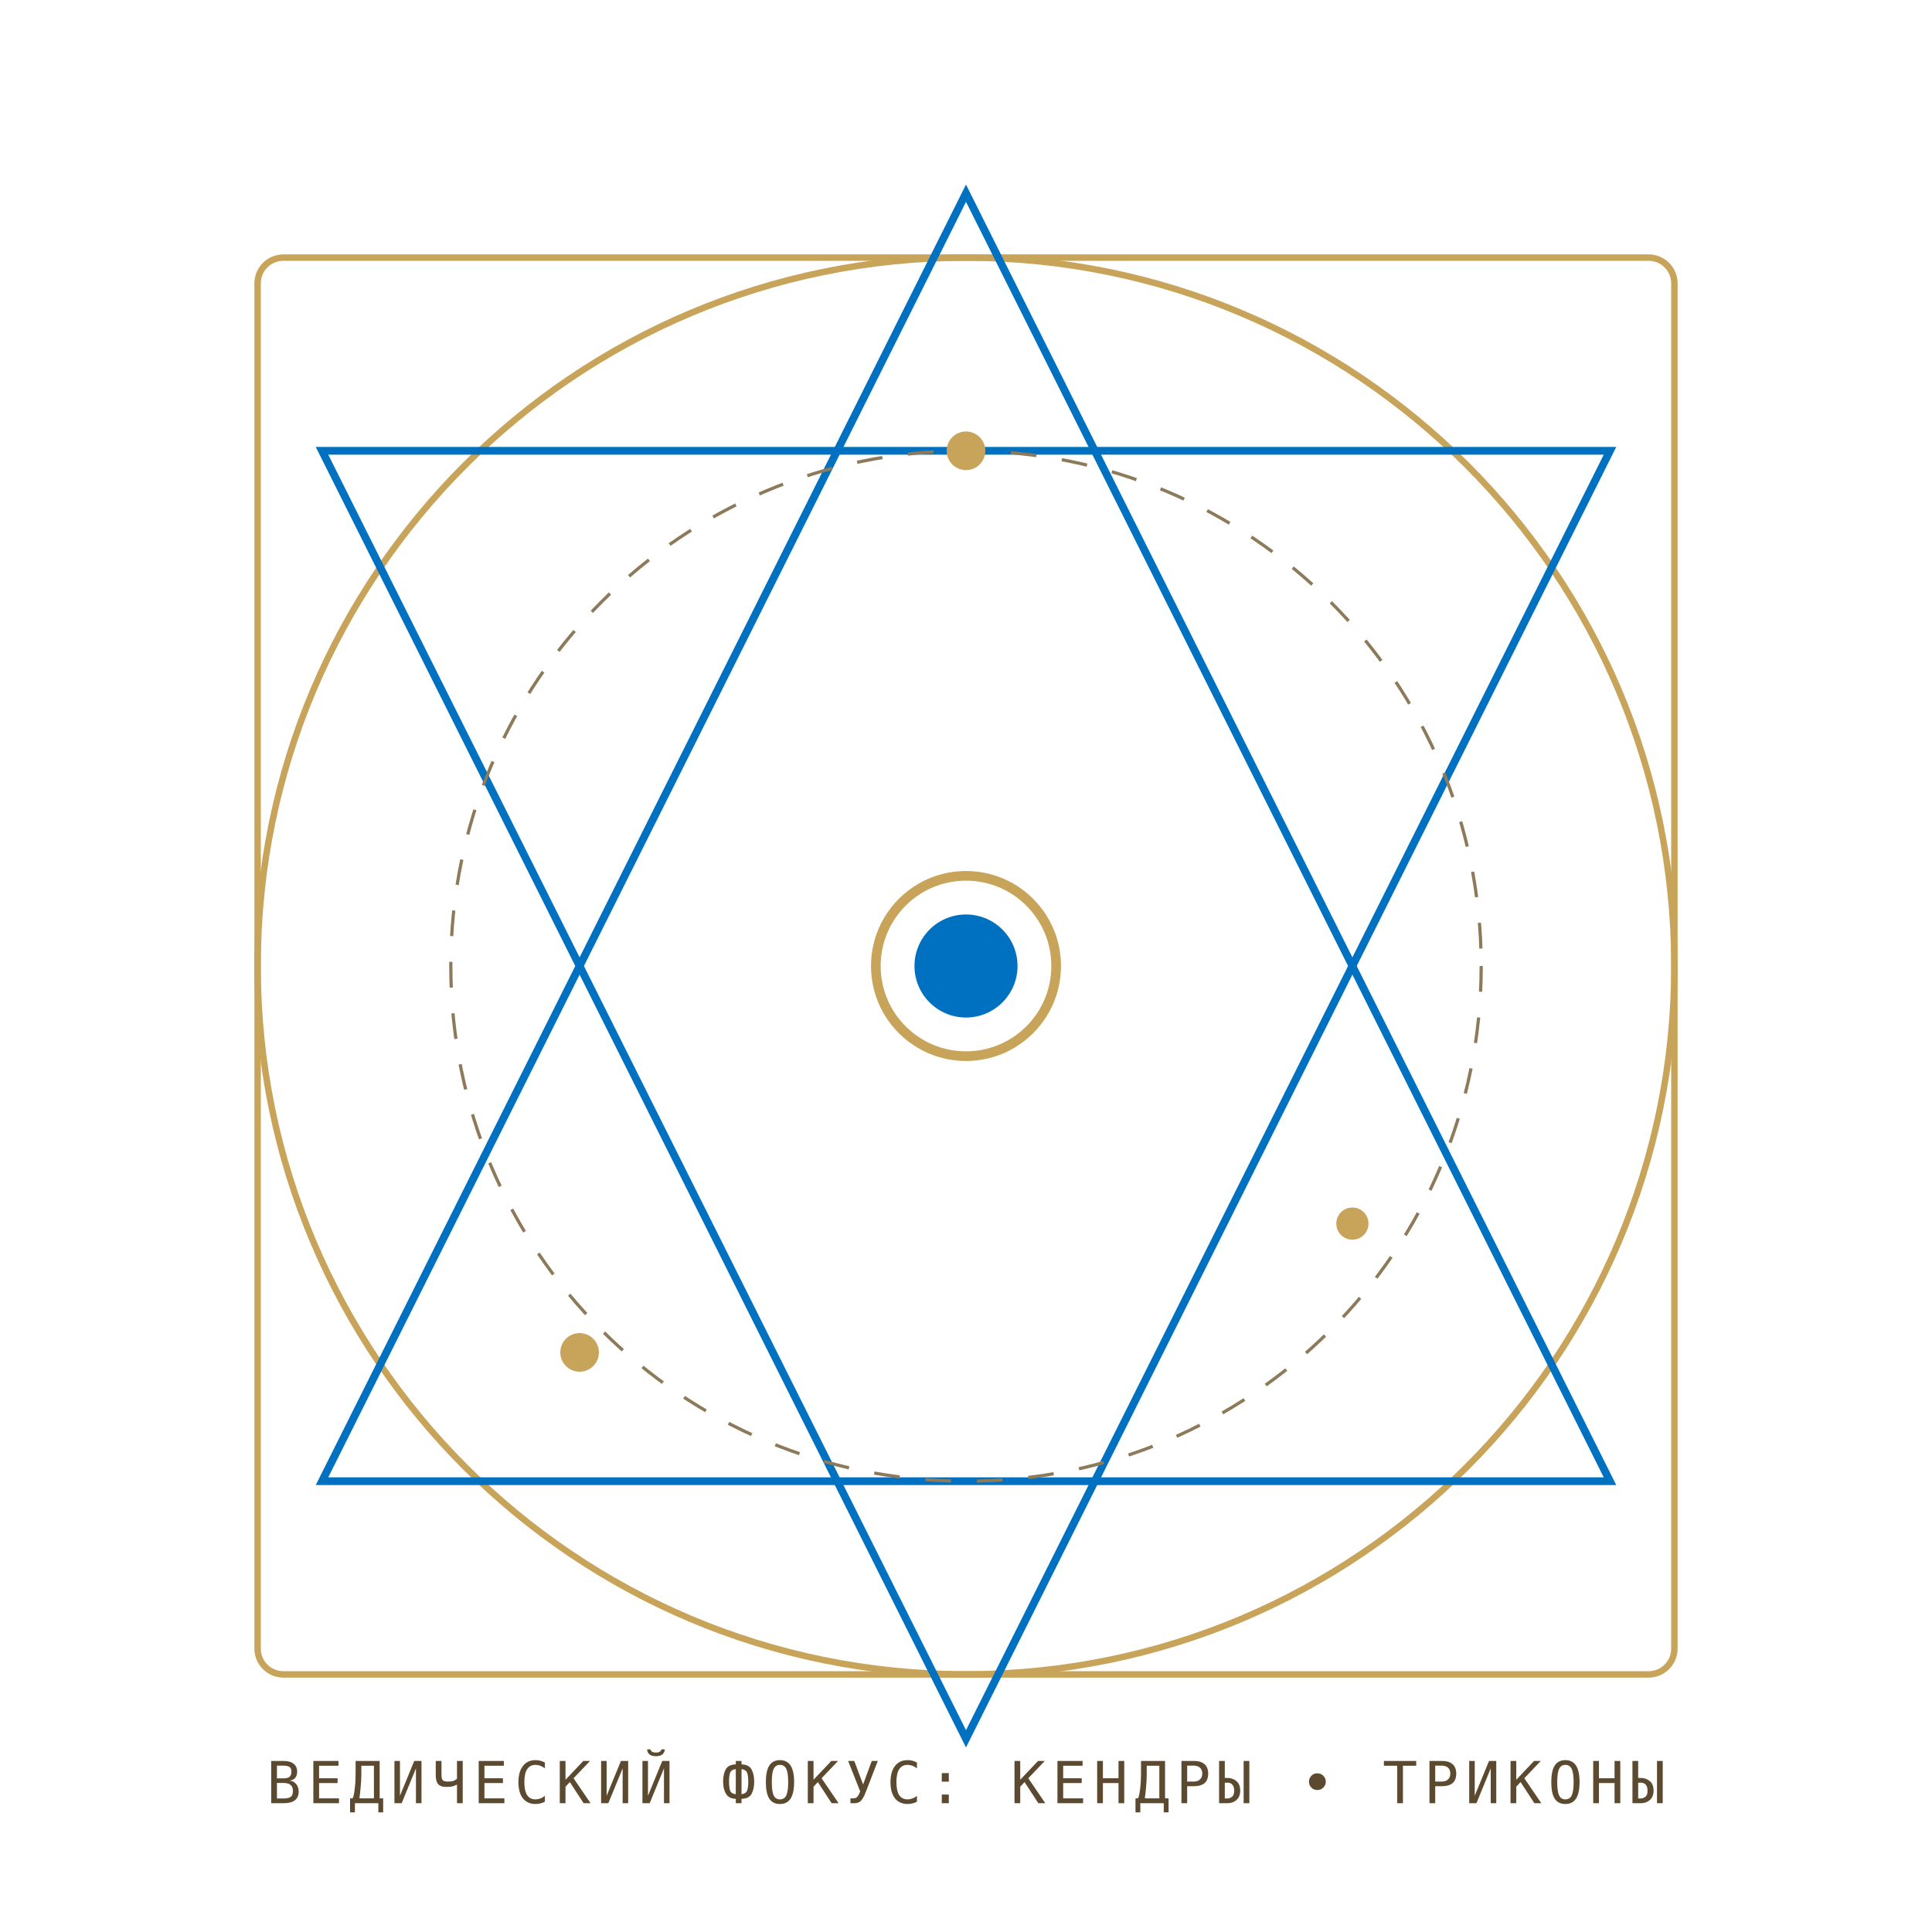
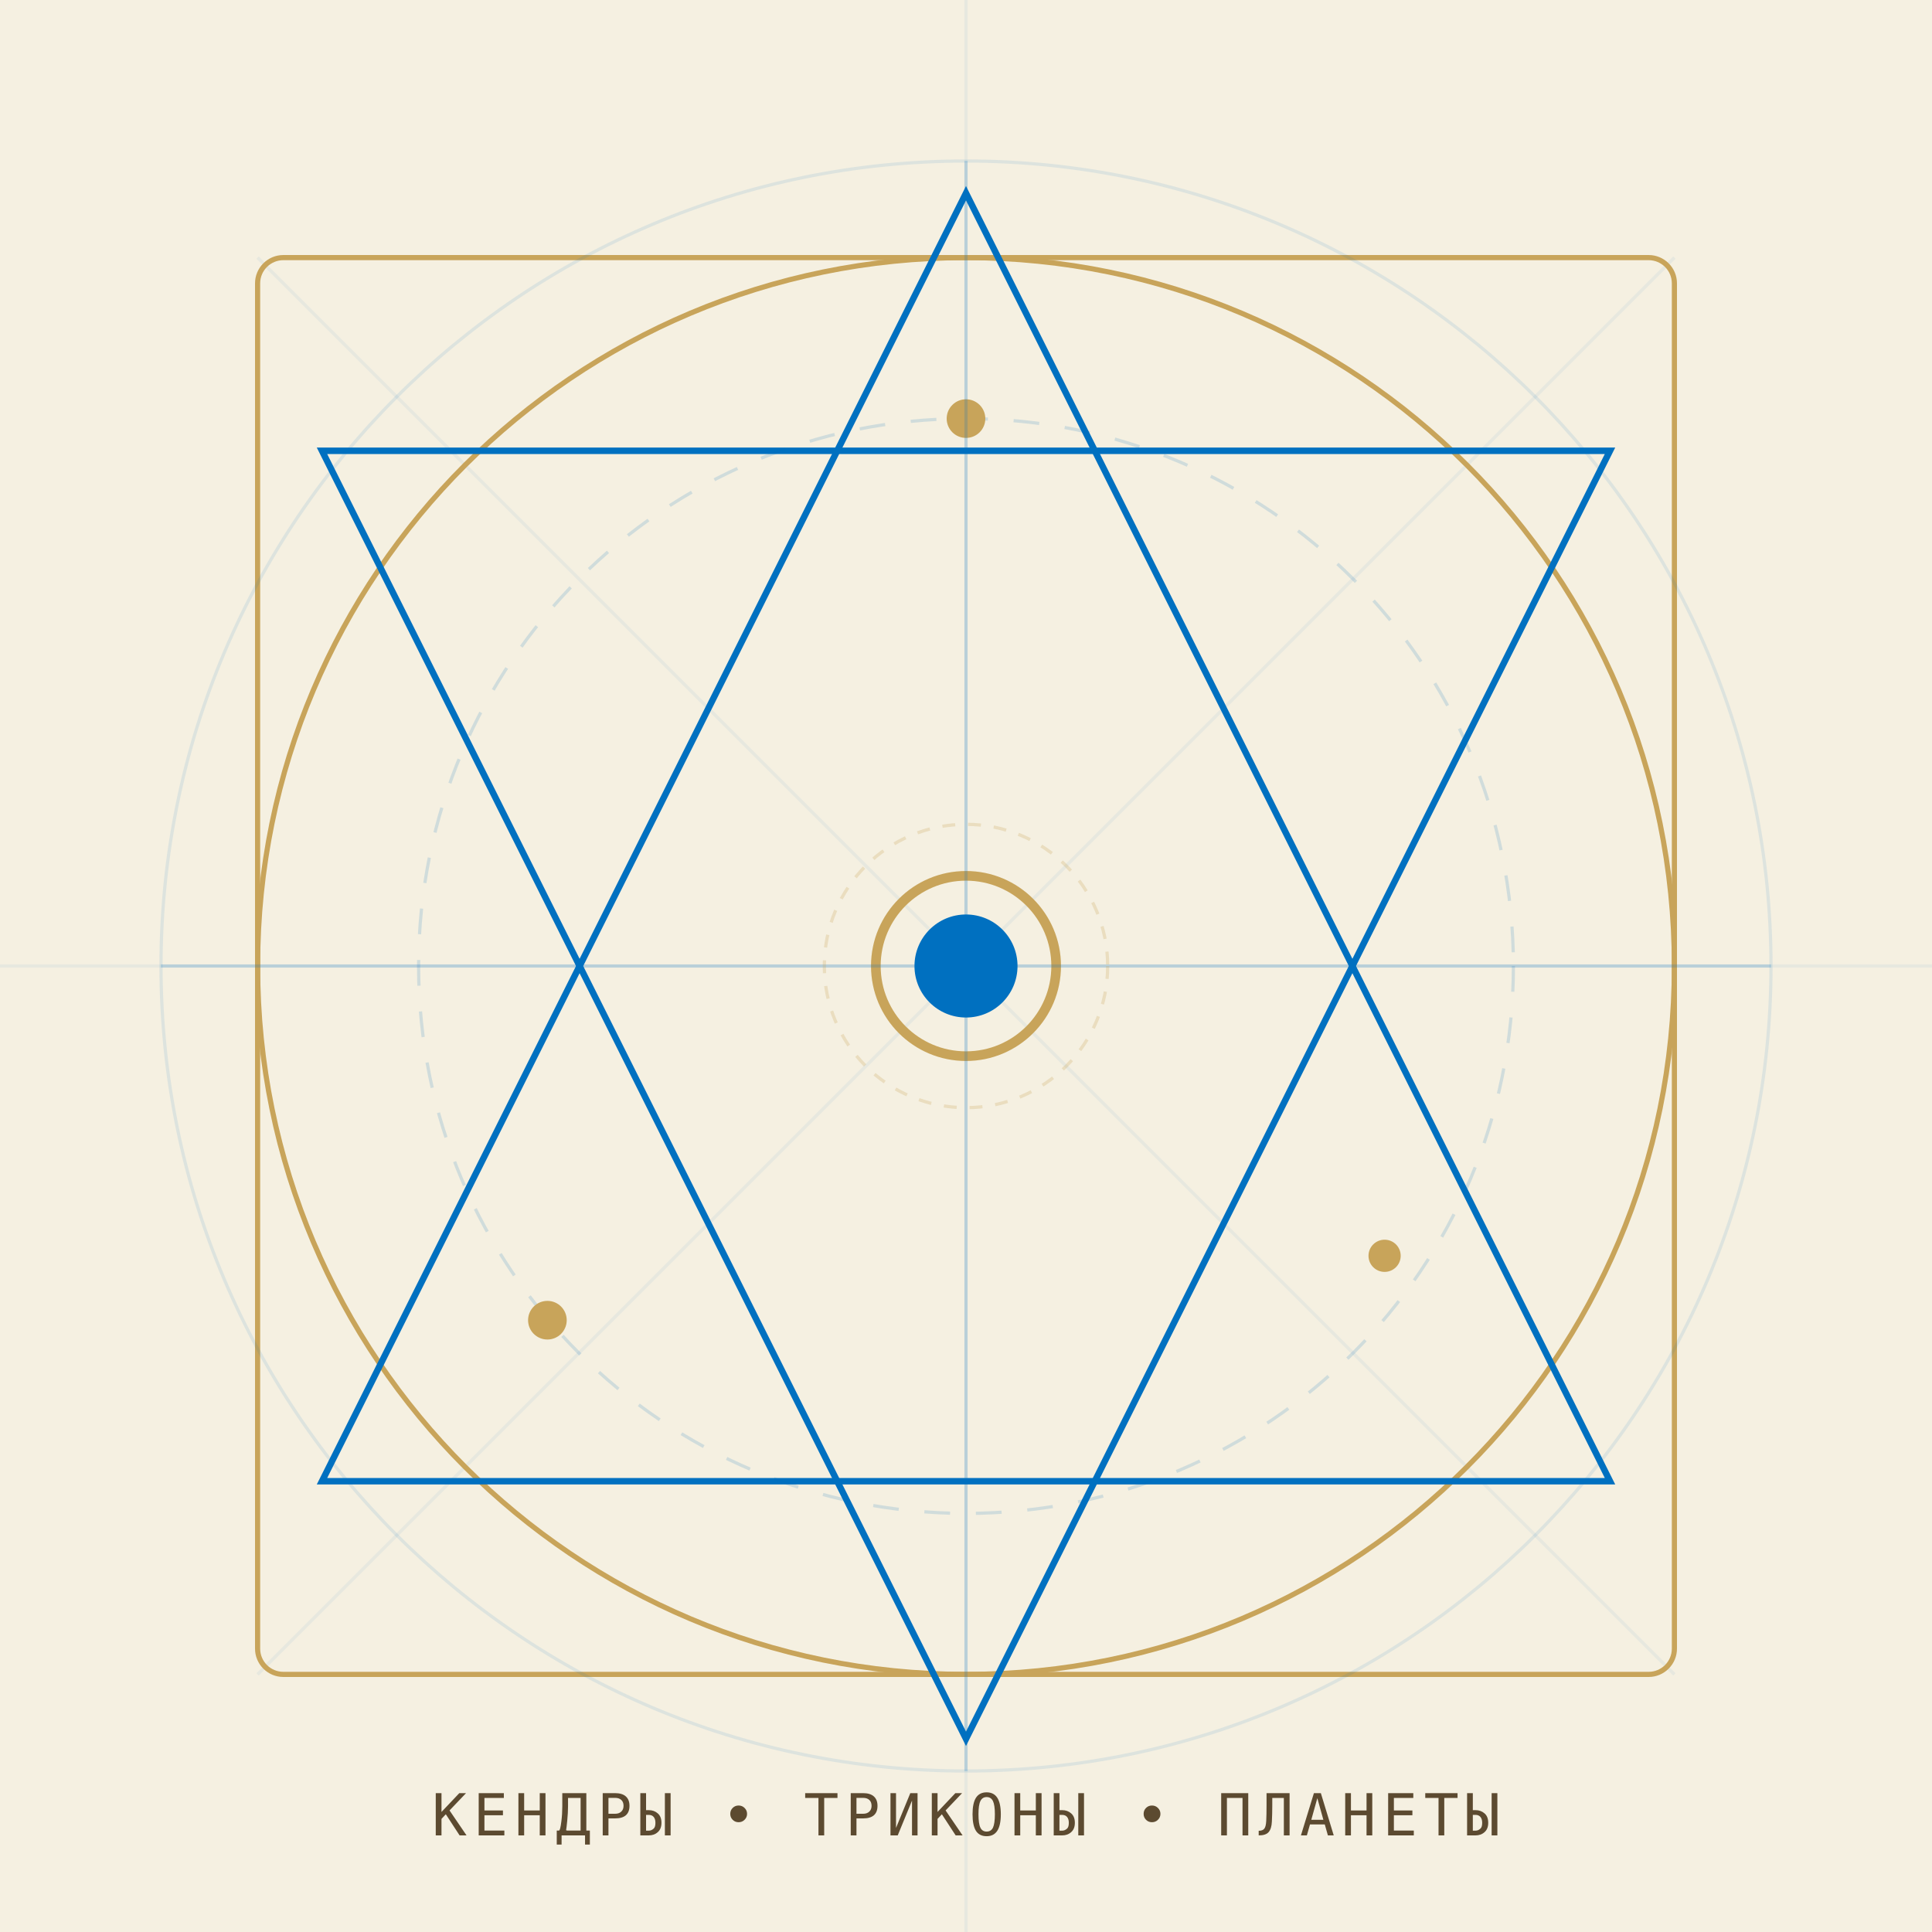
<svg xmlns="http://www.w3.org/2000/svg" viewBox="0 0 300 300" width="100%" height="100%">
  <defs>
    <style>
-       @keyframes spin { 0%{transform:rotate(0deg)} 100%{transform:rotate(360deg)} }
-       @keyframes spin-reverse { 0%{transform:rotate(0deg)} 100%{transform:rotate(-360deg)} }
-       @keyframes pulse-core { 0%,100%{opacity:0.7;transform:scale(1)} 50%{opacity:1;transform:scale(1.1)} }
-       .ring { fill:none; stroke:var(--gold, #c8a45a); stroke-width:1; }
-       .ring-blue { fill:none; stroke:var(--blue, #0070c0); stroke-width:1.2; }
-       .orbit { fill:var(--gold, #c8a45a); }
-       .core { fill:var(--blue, #0070c0); animation:pulse-core 3s ease-in-out infinite; }
-       .spin-cw { animation:spin 24s linear infinite; transform-origin:center; }
-       .spin-ccw { animation:spin-reverse 36s linear infinite; transform-origin:center; }
+       @keyframes spin { 0%{transform:rotate(0)} 100%{transform:rotate(360)} }
+       @keyframes spin-rev { 0%{transform:rotate(0)} 100%{transform:rotate(-360)} }
+       @keyframes pulse-core { 0%,100%{opacity:.7;transform:scale(1)} 50%{opacity:1;transform:scale(1.08)} }
+       .grid { stroke:rgba(0,112,192,.06); stroke-width:.5; }
+       .ring { fill:none; stroke:#c8a45a; stroke-width:.8; }
+       .ring-blue { fill:none; stroke:#0070c0; stroke-width:1; }
+       .orbit { fill:#c8a45a; }
+       .core { fill:#0070c0; animation:pulse-core 3s ease-in-out infinite; }
+       .cw { animation:spin 22s linear infinite; transform-origin:center; }
+       .ccw { animation:spin-rev 30s linear infinite; transform-origin:center; }
+       .tech { stroke:rgba(0,112,192,.2); stroke-width:.5; }
    </style>
  </defs>
-   <g class="ring spin-cw">
-     <circle cx="150" cy="150" r="110" />
-     <rect x="40" y="40" width="220" height="220" rx="4" />
+   <rect width="100%" height="100%" fill="#f5f0e1" />
+   <g class="grid">
+     <line x1="150" y1="0" x2="150" y2="300" />
+     <line x1="0" y1="150" x2="300" y2="150" />
+     <line x1="40" y1="40" x2="260" y2="260" />
+     <line x1="260" y1="40" x2="40" y2="260" />
  </g>
-   <g class="ring-blue spin-ccw">
-     <polygon points="150,30 250,230 50,230" />
-     <polygon points="150,270 50,70 250,70" />
+   <g class="cw">
+     <circle cx="150" cy="150" r="110" class="ring" />
+     <rect x="40" y="40" width="220" height="220" rx="4" class="ring" />
  </g>
-   <circle cx="150" cy="150" r="80" fill="none" stroke="var(--text3, #8c7a5a)" stroke-width="0.5" stroke-dasharray="4 4" />
-   <circle class="orbit spin-cw" style="animation-duration:12s" cx="150" cy="70" r="3" />
-   <circle class="orbit spin-ccw" style="animation-duration:18s" cx="210" cy="190" r="2.5" />
-   <circle class="orbit spin-cw" style="animation-duration:20s" cx="90" cy="210" r="3" />
+   <g class="ccw">
+     <polygon points="150,30 250,230 50,230" class="ring-blue" />
+     <polygon points="150,270 50,70 250,70" class="ring-blue" />
+   </g>
+   <circle cx="150" cy="150" r="85" fill="none" stroke="rgba(0,112,192,.15)" stroke-width=".5" stroke-dasharray="4 4" />
+   <circle class="orbit cw" style="animation-duration:15s" cx="150" cy="65" r="3" />
+   <circle class="orbit ccw" style="animation-duration:20s" cx="215" cy="195" r="2.5" />
+   <circle class="orbit cw" style="animation-duration:24s" cx="85" cy="205" r="3" />
  <circle cx="150" cy="150" r="8" class="core" />
-   <circle cx="150" cy="150" r="14" fill="none" stroke="var(--gold, #c8a45a)" stroke-width="1.5" />
-   <text x="150" y="280" text-anchor="middle" font-family="monospace" font-size="9" fill="var(--text2, #5c4a30)" letter-spacing="1">ВЕДИЧЕСКИЙ ФОКУС: КЕНДРЫ • ТРИКОНЫ</text>
+   <circle cx="150" cy="150" r="14" fill="none" stroke="#c8a45a" stroke-width="1.5" />
+   <g transform="translate(150,150)">
+     <circle r="125" fill="none" stroke="rgba(0,112,192,.1)" stroke-width=".5" />
+     <path d="M0,-125 L0,125 M-125,0 L125,0" class="tech" />
+     <circle r="22" fill="none" stroke="rgba(200,164,90,.25)" stroke-width=".5" stroke-dasharray="2 2" />
+   </g>
+   <text x="150" y="285" text-anchor="middle" font-family="monospace" font-size="9" fill="#5c4a30" letter-spacing="1">КЕНДРЫ • ТРИКОНЫ • ПЛАНЕТЫ</text>
</svg>
